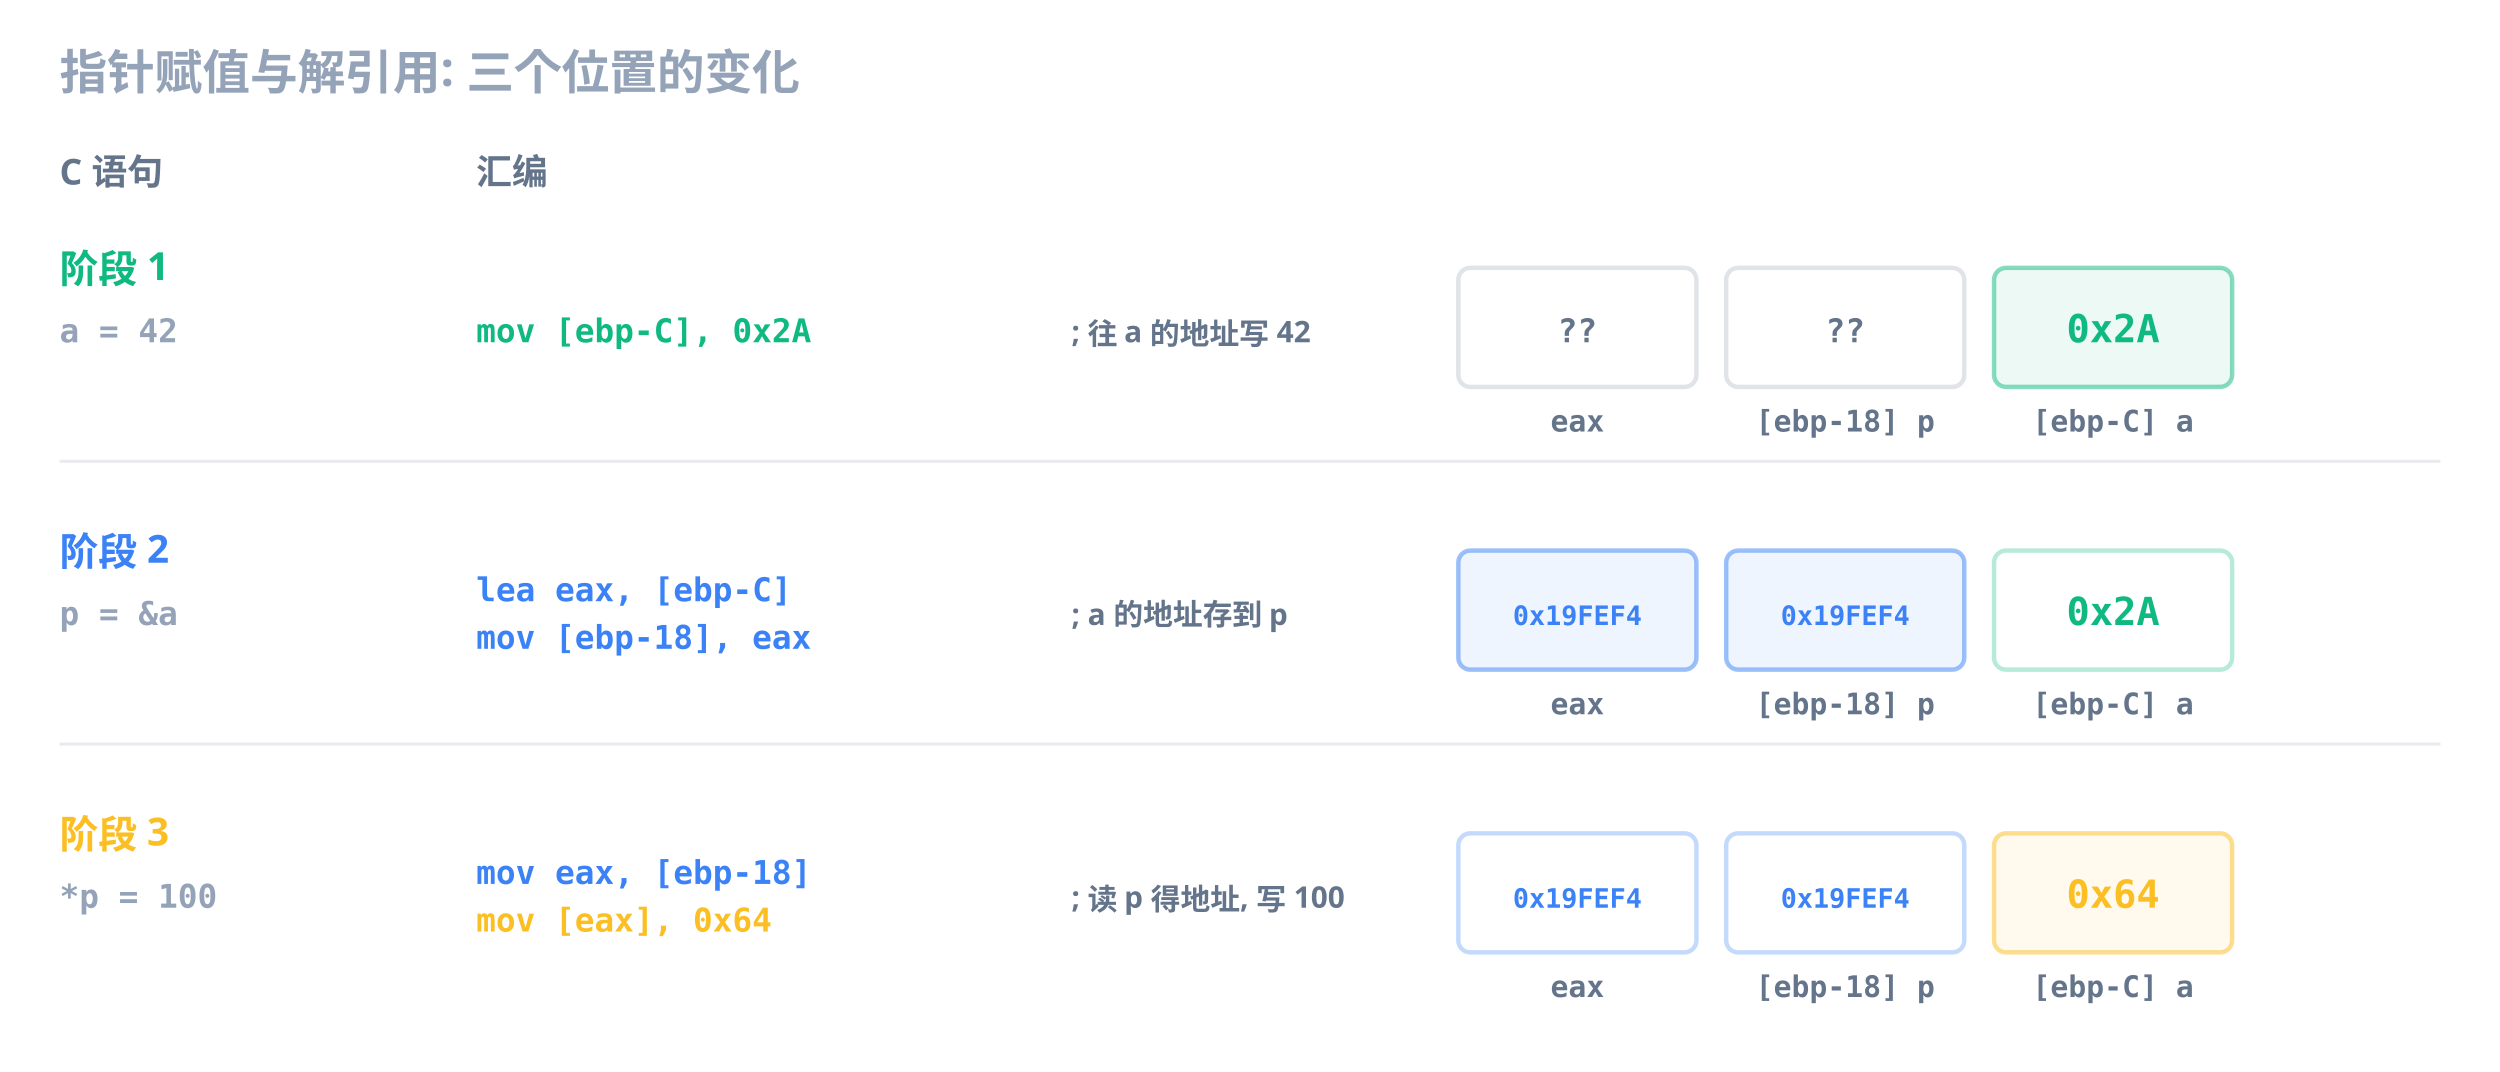
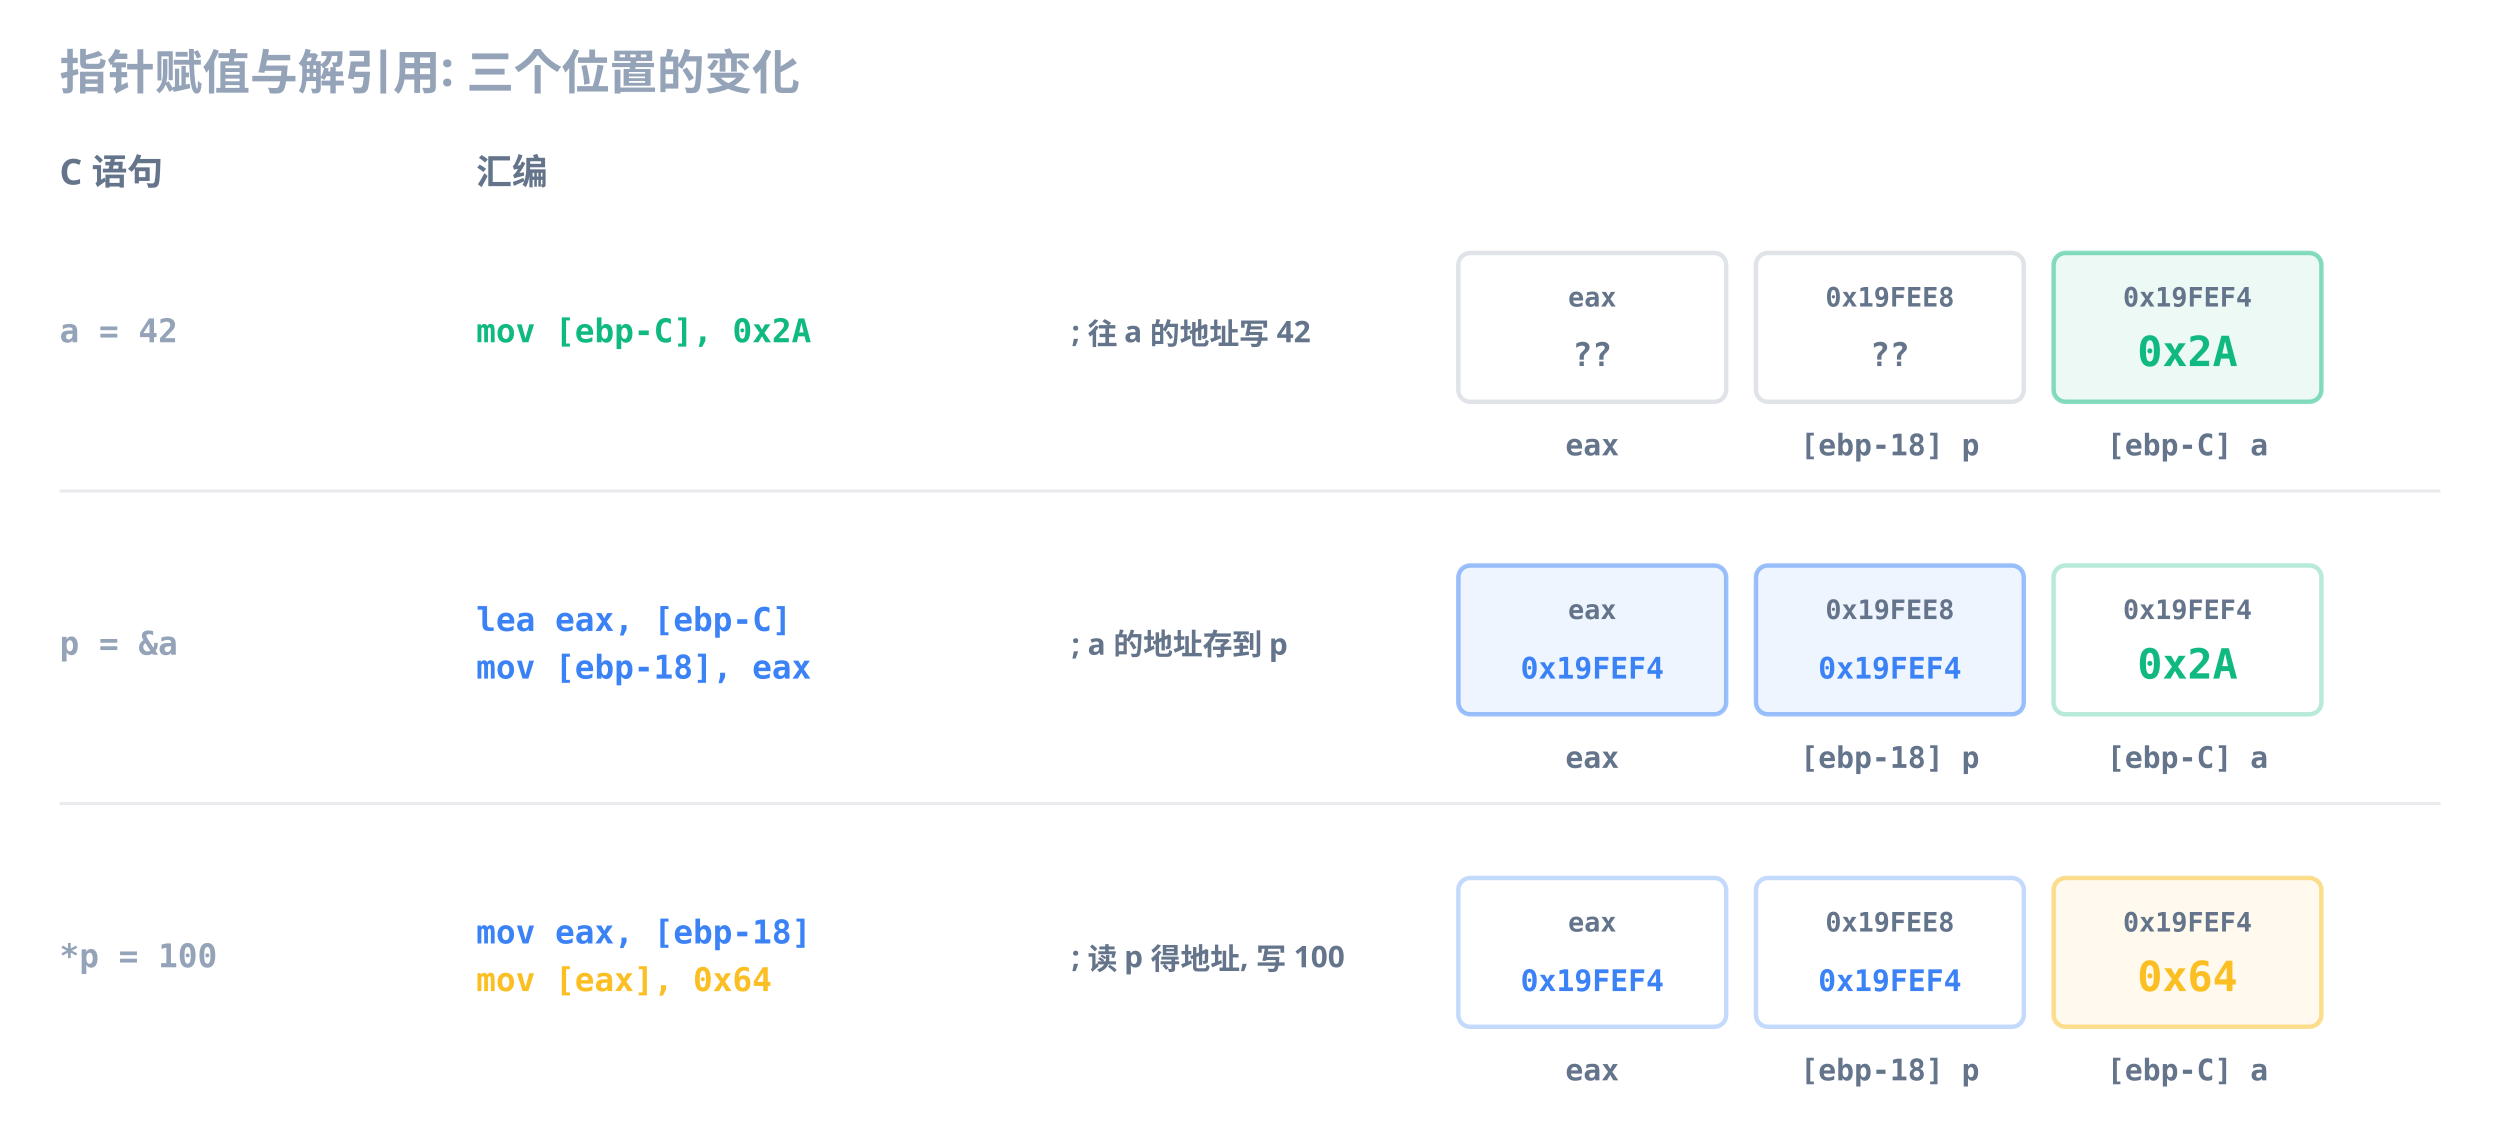
- <svg xmlns="http://www.w3.org/2000/svg" viewBox="0 0 840 360" width="100%" height="100%" font-family="'Noto Sans SC','Microsoft YaHei','PingFang SC','Hiragino Sans GB',sans-serif" font-size="14">
+ <svg xmlns="http://www.w3.org/2000/svg" viewBox="0 0 840 380" width="100%" height="100%" font-family="'Noto Sans SC','Microsoft YaHei','PingFang SC','Hiragino Sans GB',sans-serif" font-size="14">
  <text x="20" y="30" font-size="16" font-weight="bold" fill="#94a3b8">指针赋值与解引用: 三个位置的变化</text>
  <text x="20" y="62" font-size="12" font-weight="bold" fill="#64748b">C 语句</text>
  <text x="160" y="62" font-size="12" font-weight="bold" fill="#64748b">汇编</text>
  <g transform="translate(0, 75)">
-     <text x="20" y="20" font-size="13" font-weight="bold" fill="#10b981">阶段 1</text>
    <text x="20" y="40" font-family="monospace" font-size="11" font-weight="bold" fill="#94a3b8">a = 42</text>
    <text x="160" y="40" font-family="monospace" font-size="11" font-weight="bold" fill="#10b981">mov [ebp-C], 0x2A</text>
    <text x="360" y="40" font-size="10" font-weight="bold" fill="#64748b">; 往 a 的地址写 42</text>
-     <rect x="490" y="15" width="80" height="40" rx="4" fill="none" stroke="#64748b" stroke-opacity="0.2" stroke-width="1.5" />
-     <text x="530" y="40" font-family="monospace" font-size="11" font-weight="bold" text-anchor="middle" fill="#64748b">??</text>
-     <rect x="580" y="15" width="80" height="40" rx="4" fill="none" stroke="#64748b" stroke-opacity="0.2" stroke-width="1.5" />
-     <text x="620" y="40" font-family="monospace" font-size="11" font-weight="bold" text-anchor="middle" fill="#64748b">??</text>
-     <rect x="670" y="15" width="80" height="40" rx="4" fill="#10b981" fill-opacity="0.08" stroke="#10b981" stroke-opacity="0.5" stroke-width="1.5" />
-     <text x="710" y="40" font-family="monospace" font-size="13" font-weight="bold" text-anchor="middle" fill="#10b981">0x2A</text>
-     <text x="530" y="70" font-family="monospace" font-size="10" font-weight="bold" text-anchor="middle" fill="#64748b">eax</text>
-     <text x="620" y="70" font-family="monospace" font-size="10" font-weight="bold" text-anchor="middle" fill="#64748b">[ebp-18] p</text>
-     <text x="710" y="70" font-family="monospace" font-size="10" font-weight="bold" text-anchor="middle" fill="#64748b">[ebp-C] a</text>
+     <rect x="490" y="10" width="90" height="50" rx="4" fill="none" stroke="#64748b" stroke-opacity="0.2" stroke-width="1.5" />
+     <text x="535" y="28" font-family="monospace" font-size="9" font-weight="bold" text-anchor="middle" fill="#64748b">eax</text>
+     <text x="535" y="48" font-family="monospace" font-size="11" font-weight="bold" text-anchor="middle" fill="#64748b">??</text>
+     <rect x="590" y="10" width="90" height="50" rx="4" fill="none" stroke="#64748b" stroke-opacity="0.2" stroke-width="1.5" />
+     <text x="635" y="28" font-family="monospace" font-size="9" font-weight="bold" text-anchor="middle" fill="#64748b">0x19FEE8</text>
+     <text x="635" y="48" font-family="monospace" font-size="11" font-weight="bold" text-anchor="middle" fill="#64748b">??</text>
+     <rect x="690" y="10" width="90" height="50" rx="4" fill="#10b981" fill-opacity="0.08" stroke="#10b981" stroke-opacity="0.5" stroke-width="1.5" />
+     <text x="735" y="28" font-family="monospace" font-size="9" font-weight="bold" text-anchor="middle" fill="#64748b">0x19FEF4</text>
+     <text x="735" y="48" font-family="monospace" font-size="14" font-weight="bold" text-anchor="middle" fill="#10b981">0x2A</text>
+     <text x="535" y="78" font-family="monospace" font-size="10" font-weight="bold" text-anchor="middle" fill="#64748b">eax</text>
+     <text x="635" y="78" font-family="monospace" font-size="10" font-weight="bold" text-anchor="middle" fill="#64748b">[ebp-18] p</text>
+     <text x="735" y="78" font-family="monospace" font-size="10" font-weight="bold" text-anchor="middle" fill="#64748b">[ebp-C] a</text>
  </g>
-   <line x1="20" y1="155" x2="820" y2="155" stroke="#64748b" stroke-opacity="0.15" stroke-width="1" />
-   <g transform="translate(0, 170)">
-     <text x="20" y="20" font-size="13" font-weight="bold" fill="#3b82f6">阶段 2</text>
+   <line x1="20" y1="165" x2="820" y2="165" stroke="#64748b" stroke-opacity="0.15" stroke-width="1" />
+   <g transform="translate(0, 180)">
    <text x="20" y="40" font-family="monospace" font-size="11" font-weight="bold" fill="#94a3b8">p = &amp;a</text>
    <text x="160" y="32" font-family="monospace" font-size="11" font-weight="bold" fill="#3b82f6">lea eax, [ebp-C]</text>
    <text x="160" y="48" font-family="monospace" font-size="11" font-weight="bold" fill="#3b82f6">mov [ebp-18], eax</text>
    <text x="360" y="40" font-size="10" font-weight="bold" fill="#64748b">; a 的地址存到 p</text>
-     <rect x="490" y="15" width="80" height="40" rx="4" fill="#3b82f6" fill-opacity="0.08" stroke="#3b82f6" stroke-opacity="0.5" stroke-width="1.5" />
-     <text x="530" y="40" font-family="monospace" font-size="9" font-weight="bold" text-anchor="middle" fill="#3b82f6">0x19FEF4</text>
-     <rect x="580" y="15" width="80" height="40" rx="4" fill="#3b82f6" fill-opacity="0.08" stroke="#3b82f6" stroke-opacity="0.5" stroke-width="1.5" />
-     <text x="620" y="40" font-family="monospace" font-size="9" font-weight="bold" text-anchor="middle" fill="#3b82f6">0x19FEF4</text>
-     <rect x="670" y="15" width="80" height="40" rx="4" fill="none" stroke="#10b981" stroke-opacity="0.3" stroke-width="1.5" />
-     <text x="710" y="40" font-family="monospace" font-size="13" font-weight="bold" text-anchor="middle" fill="#10b981">0x2A</text>
-     <text x="530" y="70" font-family="monospace" font-size="10" font-weight="bold" text-anchor="middle" fill="#64748b">eax</text>
-     <text x="620" y="70" font-family="monospace" font-size="10" font-weight="bold" text-anchor="middle" fill="#64748b">[ebp-18] p</text>
-     <text x="710" y="70" font-family="monospace" font-size="10" font-weight="bold" text-anchor="middle" fill="#64748b">[ebp-C] a</text>
+     <rect x="490" y="10" width="90" height="50" rx="4" fill="#3b82f6" fill-opacity="0.08" stroke="#3b82f6" stroke-opacity="0.5" stroke-width="1.5" />
+     <text x="535" y="28" font-family="monospace" font-size="9" font-weight="bold" text-anchor="middle" fill="#64748b">eax</text>
+     <text x="535" y="48" font-family="monospace" font-size="10" font-weight="bold" text-anchor="middle" fill="#3b82f6">0x19FEF4</text>
+     <rect x="590" y="10" width="90" height="50" rx="4" fill="#3b82f6" fill-opacity="0.08" stroke="#3b82f6" stroke-opacity="0.5" stroke-width="1.5" />
+     <text x="635" y="28" font-family="monospace" font-size="9" font-weight="bold" text-anchor="middle" fill="#64748b">0x19FEE8</text>
+     <text x="635" y="48" font-family="monospace" font-size="10" font-weight="bold" text-anchor="middle" fill="#3b82f6">0x19FEF4</text>
+     <rect x="690" y="10" width="90" height="50" rx="4" fill="none" stroke="#10b981" stroke-opacity="0.3" stroke-width="1.5" />
+     <text x="735" y="28" font-family="monospace" font-size="9" font-weight="bold" text-anchor="middle" fill="#64748b">0x19FEF4</text>
+     <text x="735" y="48" font-family="monospace" font-size="14" font-weight="bold" text-anchor="middle" fill="#10b981">0x2A</text>
+     <text x="535" y="78" font-family="monospace" font-size="10" font-weight="bold" text-anchor="middle" fill="#64748b">eax</text>
+     <text x="635" y="78" font-family="monospace" font-size="10" font-weight="bold" text-anchor="middle" fill="#64748b">[ebp-18] p</text>
+     <text x="735" y="78" font-family="monospace" font-size="10" font-weight="bold" text-anchor="middle" fill="#64748b">[ebp-C] a</text>
  </g>
-   <line x1="20" y1="250" x2="820" y2="250" stroke="#64748b" stroke-opacity="0.15" stroke-width="1" />
-   <g transform="translate(0, 265)">
-     <text x="20" y="20" font-size="13" font-weight="bold" fill="#fbbf24">阶段 3</text>
+   <line x1="20" y1="270" x2="820" y2="270" stroke="#64748b" stroke-opacity="0.15" stroke-width="1" />
+   <g transform="translate(0, 285)">
    <text x="20" y="40" font-family="monospace" font-size="11" font-weight="bold" fill="#94a3b8">*p = 100</text>
    <text x="160" y="32" font-family="monospace" font-size="11" font-weight="bold" fill="#3b82f6">mov eax, [ebp-18]</text>
    <text x="160" y="48" font-family="monospace" font-size="11" font-weight="bold" fill="#fbbf24">mov [eax], 0x64</text>
    <text x="360" y="40" font-size="10" font-weight="bold" fill="#64748b">; 读 p 得地址, 写 100</text>
-     <rect x="490" y="15" width="80" height="40" rx="4" fill="none" stroke="#3b82f6" stroke-opacity="0.3" stroke-width="1.5" />
-     <text x="530" y="40" font-family="monospace" font-size="9" font-weight="bold" text-anchor="middle" fill="#3b82f6">0x19FEF4</text>
-     <rect x="580" y="15" width="80" height="40" rx="4" fill="none" stroke="#3b82f6" stroke-opacity="0.3" stroke-width="1.5" />
-     <text x="620" y="40" font-family="monospace" font-size="9" font-weight="bold" text-anchor="middle" fill="#3b82f6">0x19FEF4</text>
-     <rect x="670" y="15" width="80" height="40" rx="4" fill="#fbbf24" fill-opacity="0.08" stroke="#fbbf24" stroke-opacity="0.5" stroke-width="1.5" />
-     <text x="710" y="40" font-family="monospace" font-size="13" font-weight="bold" text-anchor="middle" fill="#fbbf24">0x64</text>
-     <text x="530" y="70" font-family="monospace" font-size="10" font-weight="bold" text-anchor="middle" fill="#64748b">eax</text>
-     <text x="620" y="70" font-family="monospace" font-size="10" font-weight="bold" text-anchor="middle" fill="#64748b">[ebp-18] p</text>
-     <text x="710" y="70" font-family="monospace" font-size="10" font-weight="bold" text-anchor="middle" fill="#64748b">[ebp-C] a</text>
+     <rect x="490" y="10" width="90" height="50" rx="4" fill="none" stroke="#3b82f6" stroke-opacity="0.3" stroke-width="1.5" />
+     <text x="535" y="28" font-family="monospace" font-size="9" font-weight="bold" text-anchor="middle" fill="#64748b">eax</text>
+     <text x="535" y="48" font-family="monospace" font-size="10" font-weight="bold" text-anchor="middle" fill="#3b82f6">0x19FEF4</text>
+     <rect x="590" y="10" width="90" height="50" rx="4" fill="none" stroke="#3b82f6" stroke-opacity="0.3" stroke-width="1.5" />
+     <text x="635" y="28" font-family="monospace" font-size="9" font-weight="bold" text-anchor="middle" fill="#64748b">0x19FEE8</text>
+     <text x="635" y="48" font-family="monospace" font-size="10" font-weight="bold" text-anchor="middle" fill="#3b82f6">0x19FEF4</text>
+     <rect x="690" y="10" width="90" height="50" rx="4" fill="#fbbf24" fill-opacity="0.08" stroke="#fbbf24" stroke-opacity="0.5" stroke-width="1.5" />
+     <text x="735" y="28" font-family="monospace" font-size="9" font-weight="bold" text-anchor="middle" fill="#64748b">0x19FEF4</text>
+     <text x="735" y="48" font-family="monospace" font-size="14" font-weight="bold" text-anchor="middle" fill="#fbbf24">0x64</text>
+     <text x="535" y="78" font-family="monospace" font-size="10" font-weight="bold" text-anchor="middle" fill="#64748b">eax</text>
+     <text x="635" y="78" font-family="monospace" font-size="10" font-weight="bold" text-anchor="middle" fill="#64748b">[ebp-18] p</text>
+     <text x="735" y="78" font-family="monospace" font-size="10" font-weight="bold" text-anchor="middle" fill="#64748b">[ebp-C] a</text>
  </g>
</svg>
